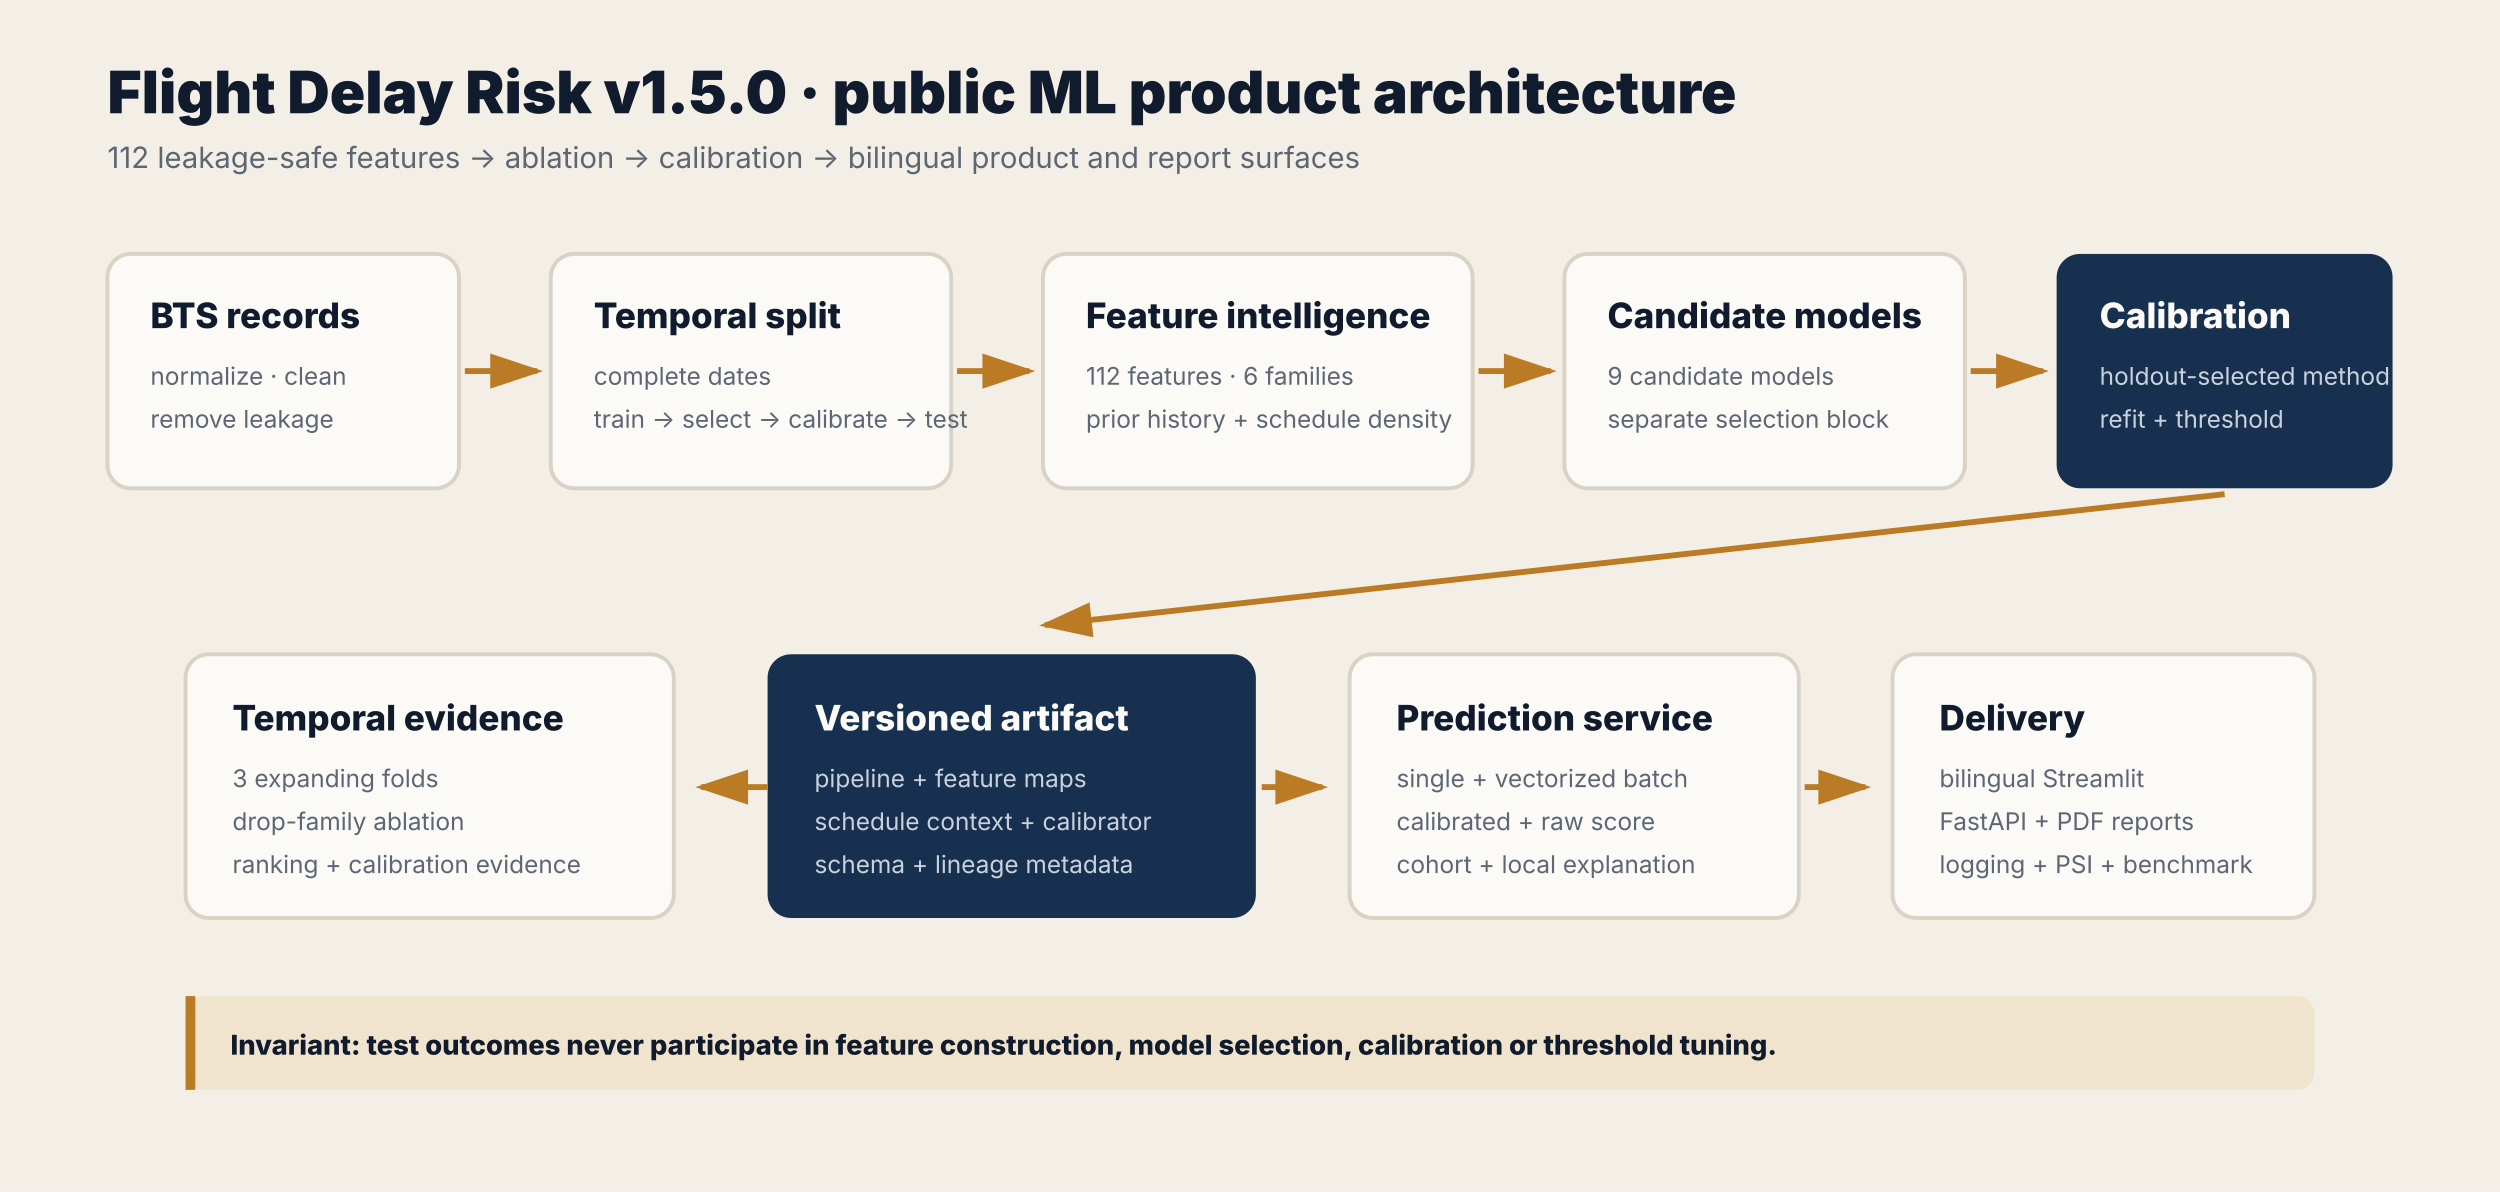
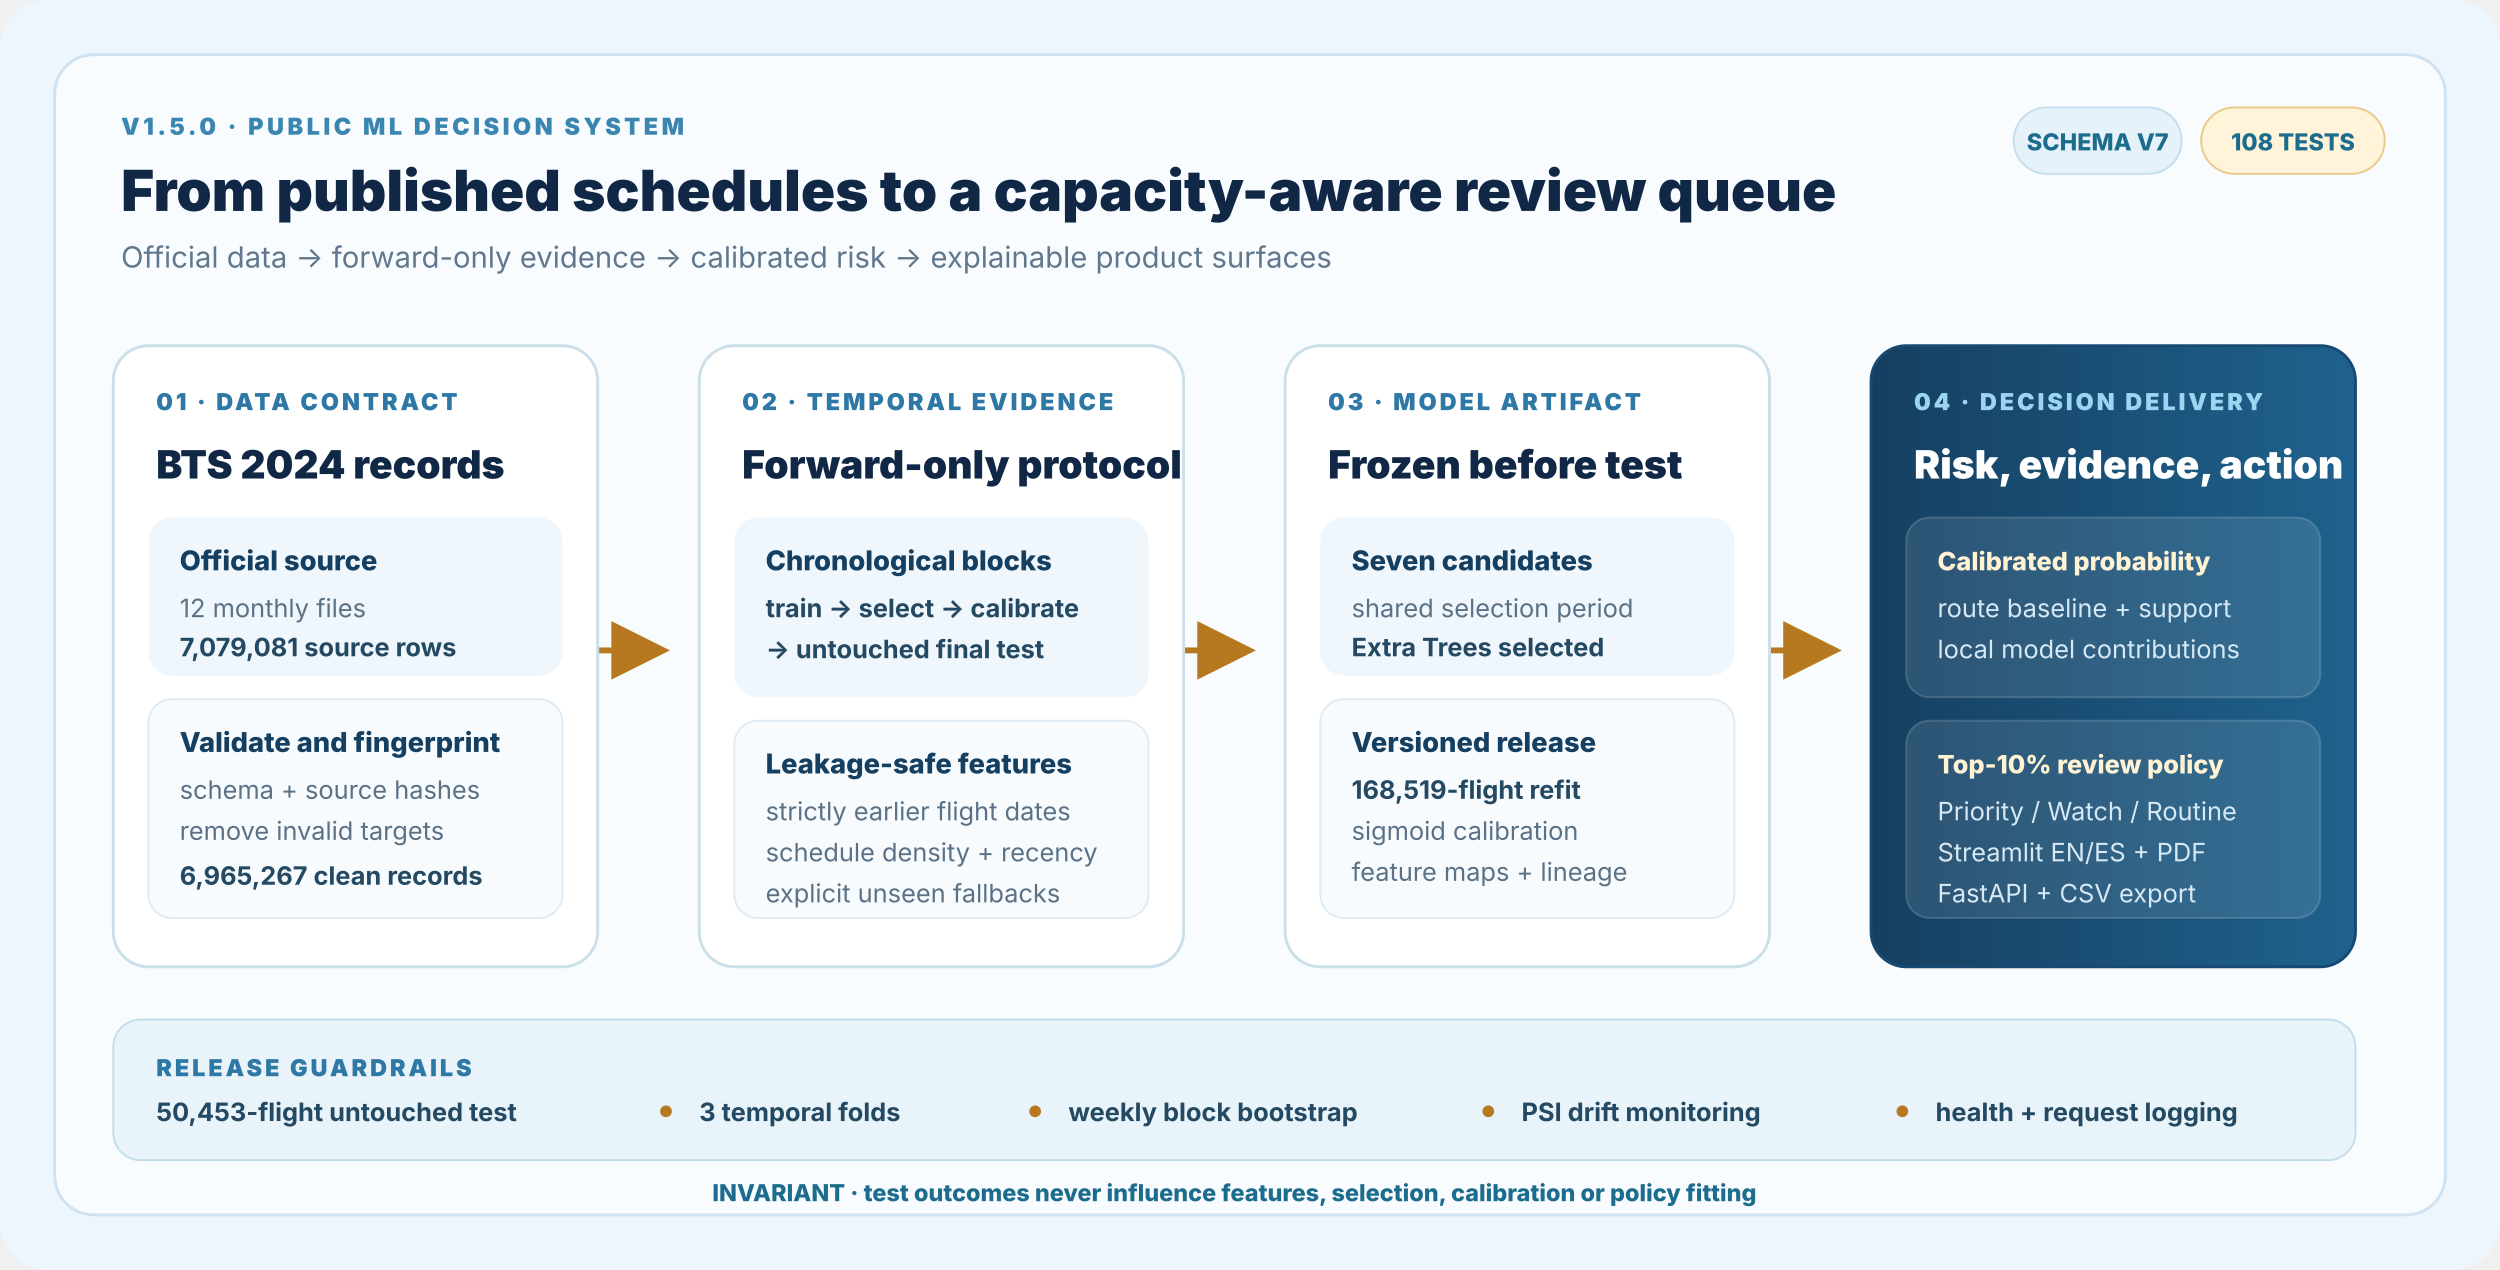
- <svg xmlns="http://www.w3.org/2000/svg" width="1280" height="610" viewBox="0 0 1280 610">
+ <svg xmlns="http://www.w3.org/2000/svg" width="1280" height="650" viewBox="0 0 1280 650" role="img" aria-labelledby="title desc">
  <defs>
-     <filter id="s" x="-20%" y="-20%" width="140%" height="140%">
-       <feDropShadow dx="0" dy="8" stdDeviation="8" flood-color="#101b2d" flood-opacity="0.10" />
-     </filter>
-     <marker id="a" markerWidth="10" markerHeight="10" refX="8" refY="3" orient="auto">
-       <path d="M0,0 L0,6 L9,3 z" fill="#bb7a24" />
+     <marker id="arrow" markerWidth="10" markerHeight="10" refX="8" refY="5" orient="auto">
+       <path d="M0 0L10 5L0 10Z" fill="#b7791f" />
    </marker>
-     <style>.t{font-family:Inter,Arial,sans-serif;fill:#101b2d}.m{font-family:Inter,Arial,sans-serif;fill:#5d6673}.b{fill:#fbfaf7;stroke:#d9d2c5;stroke-width:2}.h{font-size:18px;font-weight:800}.p{font-size:12.5px}.arrow{stroke:#bb7a24;stroke-width:3;marker-end:url(#a)}</style>
+     <linearGradient id="header" x1="0" y1="0" x2="1" y2="0">
+       <stop offset="0" stop-color="#153f61" />
+       <stop offset="1" stop-color="#1f628d" />
+     </linearGradient>
+     <style>
+       .ui{font-family:Inter,"Segoe UI",Arial,sans-serif}
+       .eyebrow{font-size:12px;font-weight:850;letter-spacing:1.8px;fill:#3b86b0}
+       .title{font-size:29px;font-weight:850;fill:#102746}
+       .subtitle{font-size:15px;fill:#60778d}
+       .stage{font-size:12px;font-weight:850;letter-spacing:1.5px;fill:#2e78a5}
+       .stage-light{fill:#9bd5f2}
+       .card-title{font-size:20px;font-weight:850;fill:#102746}
+       .panel-title{font-size:14px;font-weight:800;fill:#153f61}
+       .copy{font-size:13px;fill:#5b7185}
+       .copy-strong{font-size:13px;font-weight:750;fill:#244963}
+       .metric{font-size:12px;font-weight:800;fill:#1c6c8e}
+       .dark-title{font-size:20px;font-weight:850;fill:#ffffff}
+       .dark-copy{font-size:13px;fill:#d5e8f4}
+       .dark-strong{font-size:13px;font-weight:800;fill:#fff3d4}
+     </style>
  </defs>
-   <rect width="1280" height="610" fill="#f3efe6" />
-   <text x="55" y="58" class="t" font-size="30" font-weight="900">Flight Delay Risk v1.5.0 · public ML product architecture</text>
-   <text x="55" y="86" class="m" font-size="15">112 leakage-safe features → ablation → calibration → bilingual product and report surfaces</text>
-   <rect x="55" y="130" width="180" height="120" rx="12" class="b" />
-   <text x="77" y="168" class="t h">BTS records</text>
-   <text x="77" y="197" class="m p">normalize · clean</text>
-   <text x="77" y="219" class="m p">remove leakage</text>
-   <line x1="238" y1="190" x2="275" y2="190" class="arrow" />
-   <rect x="282" y="130" width="205" height="120" rx="12" class="b" />
-   <text x="304" y="168" class="t h">Temporal split</text>
-   <text x="304" y="197" class="m p">complete dates</text>
-   <text x="304" y="219" class="m p">train → select → calibrate → test</text>
-   <line x1="490" y1="190" x2="527" y2="190" class="arrow" />
-   <rect x="534" y="130" width="220" height="120" rx="12" class="b" />
-   <text x="556" y="168" class="t h">Feature intelligence</text>
-   <text x="556" y="197" class="m p">112 features · 6 families</text>
-   <text x="556" y="219" class="m p">prior history + schedule density</text>
-   <line x1="757" y1="190" x2="794" y2="190" class="arrow" />
-   <rect x="801" y="130" width="205" height="120" rx="12" class="b" />
-   <text x="823" y="168" class="t h">Candidate models</text>
-   <text x="823" y="197" class="m p">9 candidate models</text>
-   <text x="823" y="219" class="m p">separate selection block</text>
-   <line x1="1009" y1="190" x2="1046" y2="190" class="arrow" />
-   <rect x="1053" y="130" width="172" height="120" rx="12" fill="#17304f" />
-   <text x="1075" y="168" font-family="Inter,Arial,sans-serif" fill="#fbfaf7" font-size="18" font-weight="800">Calibration</text>
-   <text x="1075" y="197" font-family="Inter,Arial,sans-serif" fill="#c9d2dc" font-size="12.5">holdout-selected method</text>
-   <text x="1075" y="219" font-family="Inter,Arial,sans-serif" fill="#c9d2dc" font-size="12.5">refit + threshold</text>
-   <rect x="95" y="335" width="250" height="135" rx="12" class="b" />
-   <text x="119" y="374" class="t h">Temporal evidence</text>
-   <text x="119" y="403" class="m p">3 expanding folds</text>
-   <text x="119" y="425" class="m p">drop-family ablation</text>
-   <text x="119" y="447" class="m p">ranking + calibration evidence</text>
-   <rect x="393" y="335" width="250" height="135" rx="12" fill="#17304f" />
-   <text x="417" y="374" font-family="Inter,Arial,sans-serif" fill="#fbfaf7" font-size="18" font-weight="800">Versioned artifact</text>
-   <text x="417" y="403" font-family="Inter,Arial,sans-serif" fill="#c9d2dc" font-size="12.5">pipeline + feature maps</text>
-   <text x="417" y="425" font-family="Inter,Arial,sans-serif" fill="#c9d2dc" font-size="12.5">schedule context + calibrator</text>
-   <text x="417" y="447" font-family="Inter,Arial,sans-serif" fill="#c9d2dc" font-size="12.5">schema + lineage metadata</text>
-   <rect x="691" y="335" width="230" height="135" rx="12" class="b" />
-   <text x="715" y="374" class="t h">Prediction service</text>
-   <text x="715" y="403" class="m p">single + vectorized batch</text>
-   <text x="715" y="425" class="m p">calibrated + raw score</text>
-   <text x="715" y="447" class="m p">cohort + local explanation</text>
-   <rect x="969" y="335" width="216" height="135" rx="12" class="b" />
-   <text x="993" y="374" class="t h">Delivery</text>
-   <text x="993" y="403" class="m p">bilingual Streamlit</text>
-   <text x="993" y="425" class="m p">FastAPI + PDF reports</text>
-   <text x="993" y="447" class="m p">logging + PSI + benchmark</text>
-   <line x1="1139" y1="253" x2="535" y2="320" class="arrow" />
-   <line x1="646" y1="403" x2="677" y2="403" class="arrow" />
-   <line x1="924" y1="403" x2="955" y2="403" class="arrow" />
-   <line x1="393" y1="403" x2="359" y2="403" class="arrow" />
-   <rect x="95" y="510" width="1090" height="48" rx="9" fill="#f1e2c6" opacity="0.78" />
-   <rect x="95" y="510" width="5" height="48" fill="#bb7a24" />
-   <text x="118" y="540" class="t" font-size="14" font-weight="800">Invariant: test outcomes never participate in feature construction, model selection, calibration or threshold tuning.</text>
+   <rect width="1280" height="650" rx="24" fill="#eef6fd" />
+   <rect x="28" y="28" width="1224" height="594" rx="20" fill="#f9fcff" stroke="#cfe2f1" stroke-width="1.5" />
+   <g class="ui">
+     <text x="62" y="69" class="eyebrow">V1.5.0 · PUBLIC ML DECISION SYSTEM</text>
+     <text x="62" y="108" class="title">From published schedules to a capacity-aware review queue</text>
+     <text x="62" y="137" class="subtitle">Official data → forward-only evidence → calibrated risk → explainable product surfaces</text>
+     <g transform="translate(1031 55)">
+       <rect width="86" height="34" rx="17" fill="#e6f2fa" stroke="#c5ddec" />
+       <text x="43" y="22" text-anchor="middle" class="metric">SCHEMA V7</text>
+       <rect x="96" width="94" height="34" rx="17" fill="#fff3d9" stroke="#e8ca8b" />
+       <text x="143" y="22" text-anchor="middle" class="metric" fill="#8d5a12">108 TESTS</text>
+     </g>
+     <line x1="306" y1="333" x2="337" y2="333" stroke="#b7791f" stroke-width="3" marker-end="url(#arrow)" />
+     <line x1="606" y1="333" x2="637" y2="333" stroke="#b7791f" stroke-width="3" marker-end="url(#arrow)" />
+     <line x1="906" y1="333" x2="937" y2="333" stroke="#b7791f" stroke-width="3" marker-end="url(#arrow)" />
+     <g transform="translate(58 177)">
+       <rect width="248" height="318" rx="18" fill="#ffffff" stroke="#cbdfea" stroke-width="1.5" />
+       <text x="22" y="33" class="stage">01 · DATA CONTRACT</text>
+       <text x="22" y="68" class="card-title">BTS 2024 records</text>
+       <rect x="18" y="88" width="212" height="81" rx="12" fill="#f0f7fc" />
+       <text x="34" y="115" class="panel-title">Official source</text>
+       <text x="34" y="139" class="copy">12 monthly files</text>
+       <text x="34" y="159" class="copy-strong">7,079,081 source rows</text>
+       <rect x="18" y="181" width="212" height="112" rx="12" fill="#f7fbfe" stroke="#dfebf4" />
+       <text x="34" y="208" class="panel-title">Validate and fingerprint</text>
+       <text x="34" y="232" class="copy">schema + source hashes</text>
+       <text x="34" y="253" class="copy">remove invalid targets</text>
+       <text x="34" y="276" class="copy-strong">6,965,267 clean records</text>
+     </g>
+     <g transform="translate(358 177)">
+       <rect width="248" height="318" rx="18" fill="#ffffff" stroke="#cbdfea" stroke-width="1.5" />
+       <text x="22" y="33" class="stage">02 · TEMPORAL EVIDENCE</text>
+       <text x="22" y="68" class="card-title">Forward-only protocol</text>
+       <rect x="18" y="88" width="212" height="92" rx="12" fill="#f0f7fc" />
+       <text x="34" y="115" class="panel-title">Chronological blocks</text>
+       <text x="34" y="139" class="copy-strong">train → select → calibrate</text>
+       <text x="34" y="160" class="copy-strong">→ untouched final test</text>
+       <rect x="18" y="192" width="212" height="101" rx="12" fill="#f7fbfe" stroke="#dfebf4" />
+       <text x="34" y="219" class="panel-title">Leakage-safe features</text>
+       <text x="34" y="243" class="copy">strictly earlier flight dates</text>
+       <text x="34" y="264" class="copy">schedule density + recency</text>
+       <text x="34" y="285" class="copy">explicit unseen fallbacks</text>
+     </g>
+     <g transform="translate(658 177)">
+       <rect width="248" height="318" rx="18" fill="#ffffff" stroke="#cbdfea" stroke-width="1.5" />
+       <text x="22" y="33" class="stage">03 · MODEL ARTIFACT</text>
+       <text x="22" y="68" class="card-title">Frozen before test</text>
+       <rect x="18" y="88" width="212" height="81" rx="12" fill="#f0f7fc" />
+       <text x="34" y="115" class="panel-title">Seven candidates</text>
+       <text x="34" y="139" class="copy">shared selection period</text>
+       <text x="34" y="159" class="copy-strong">Extra Trees selected</text>
+       <rect x="18" y="181" width="212" height="112" rx="12" fill="#f7fbfe" stroke="#dfebf4" />
+       <text x="34" y="208" class="panel-title">Versioned release</text>
+       <text x="34" y="232" class="copy-strong">168,519-flight refit</text>
+       <text x="34" y="253" class="copy">sigmoid calibration</text>
+       <text x="34" y="274" class="copy">feature maps + lineage</text>
+     </g>
+     <g transform="translate(958 177)">
+       <rect width="248" height="318" rx="18" fill="url(#header)" stroke="#164a73" stroke-width="1.5" />
+       <text x="22" y="33" class="stage stage-light">04 · DECISION DELIVERY</text>
+       <text x="22" y="68" class="dark-title">Risk, evidence, action</text>
+       <rect x="18" y="88" width="212" height="92" rx="12" fill="#ffffff" fill-opacity="0.10" stroke="#ffffff" stroke-opacity="0.16" />
+       <text x="34" y="115" class="dark-strong">Calibrated probability</text>
+       <text x="34" y="139" class="dark-copy">route baseline + support</text>
+       <text x="34" y="160" class="dark-copy">local model contributions</text>
+       <rect x="18" y="192" width="212" height="101" rx="12" fill="#ffffff" fill-opacity="0.10" stroke="#ffffff" stroke-opacity="0.16" />
+       <text x="34" y="219" class="dark-strong">Top-10% review policy</text>
+       <text x="34" y="243" class="dark-copy">Priority / Watch / Routine</text>
+       <text x="34" y="264" class="dark-copy">Streamlit EN/ES + PDF</text>
+       <text x="34" y="285" class="dark-copy">FastAPI + CSV export</text>
+     </g>
+     <g transform="translate(58 522)">
+       <rect width="1148" height="72" rx="14" fill="#e8f3fa" stroke="#c4ddeb" />
+       <text x="22" y="29" class="stage">RELEASE GUARDRAILS</text>
+       <text x="22" y="52" class="copy-strong">50,453-flight untouched test</text>
+       <circle cx="283" cy="47" r="3" fill="#b7791f" />
+       <text x="300" y="52" class="copy-strong">3 temporal folds</text>
+       <circle cx="472" cy="47" r="3" fill="#b7791f" />
+       <text x="489" y="52" class="copy-strong">weekly block bootstrap</text>
+       <circle cx="704" cy="47" r="3" fill="#b7791f" />
+       <text x="721" y="52" class="copy-strong">PSI drift monitoring</text>
+       <circle cx="916" cy="47" r="3" fill="#b7791f" />
+       <text x="933" y="52" class="copy-strong">health + request logging</text>
+     </g>
+     <text x="632" y="615" text-anchor="middle" class="metric">INVARIANT · test outcomes never influence features, selection, calibration or policy fitting</text>
+   </g>
</svg>
